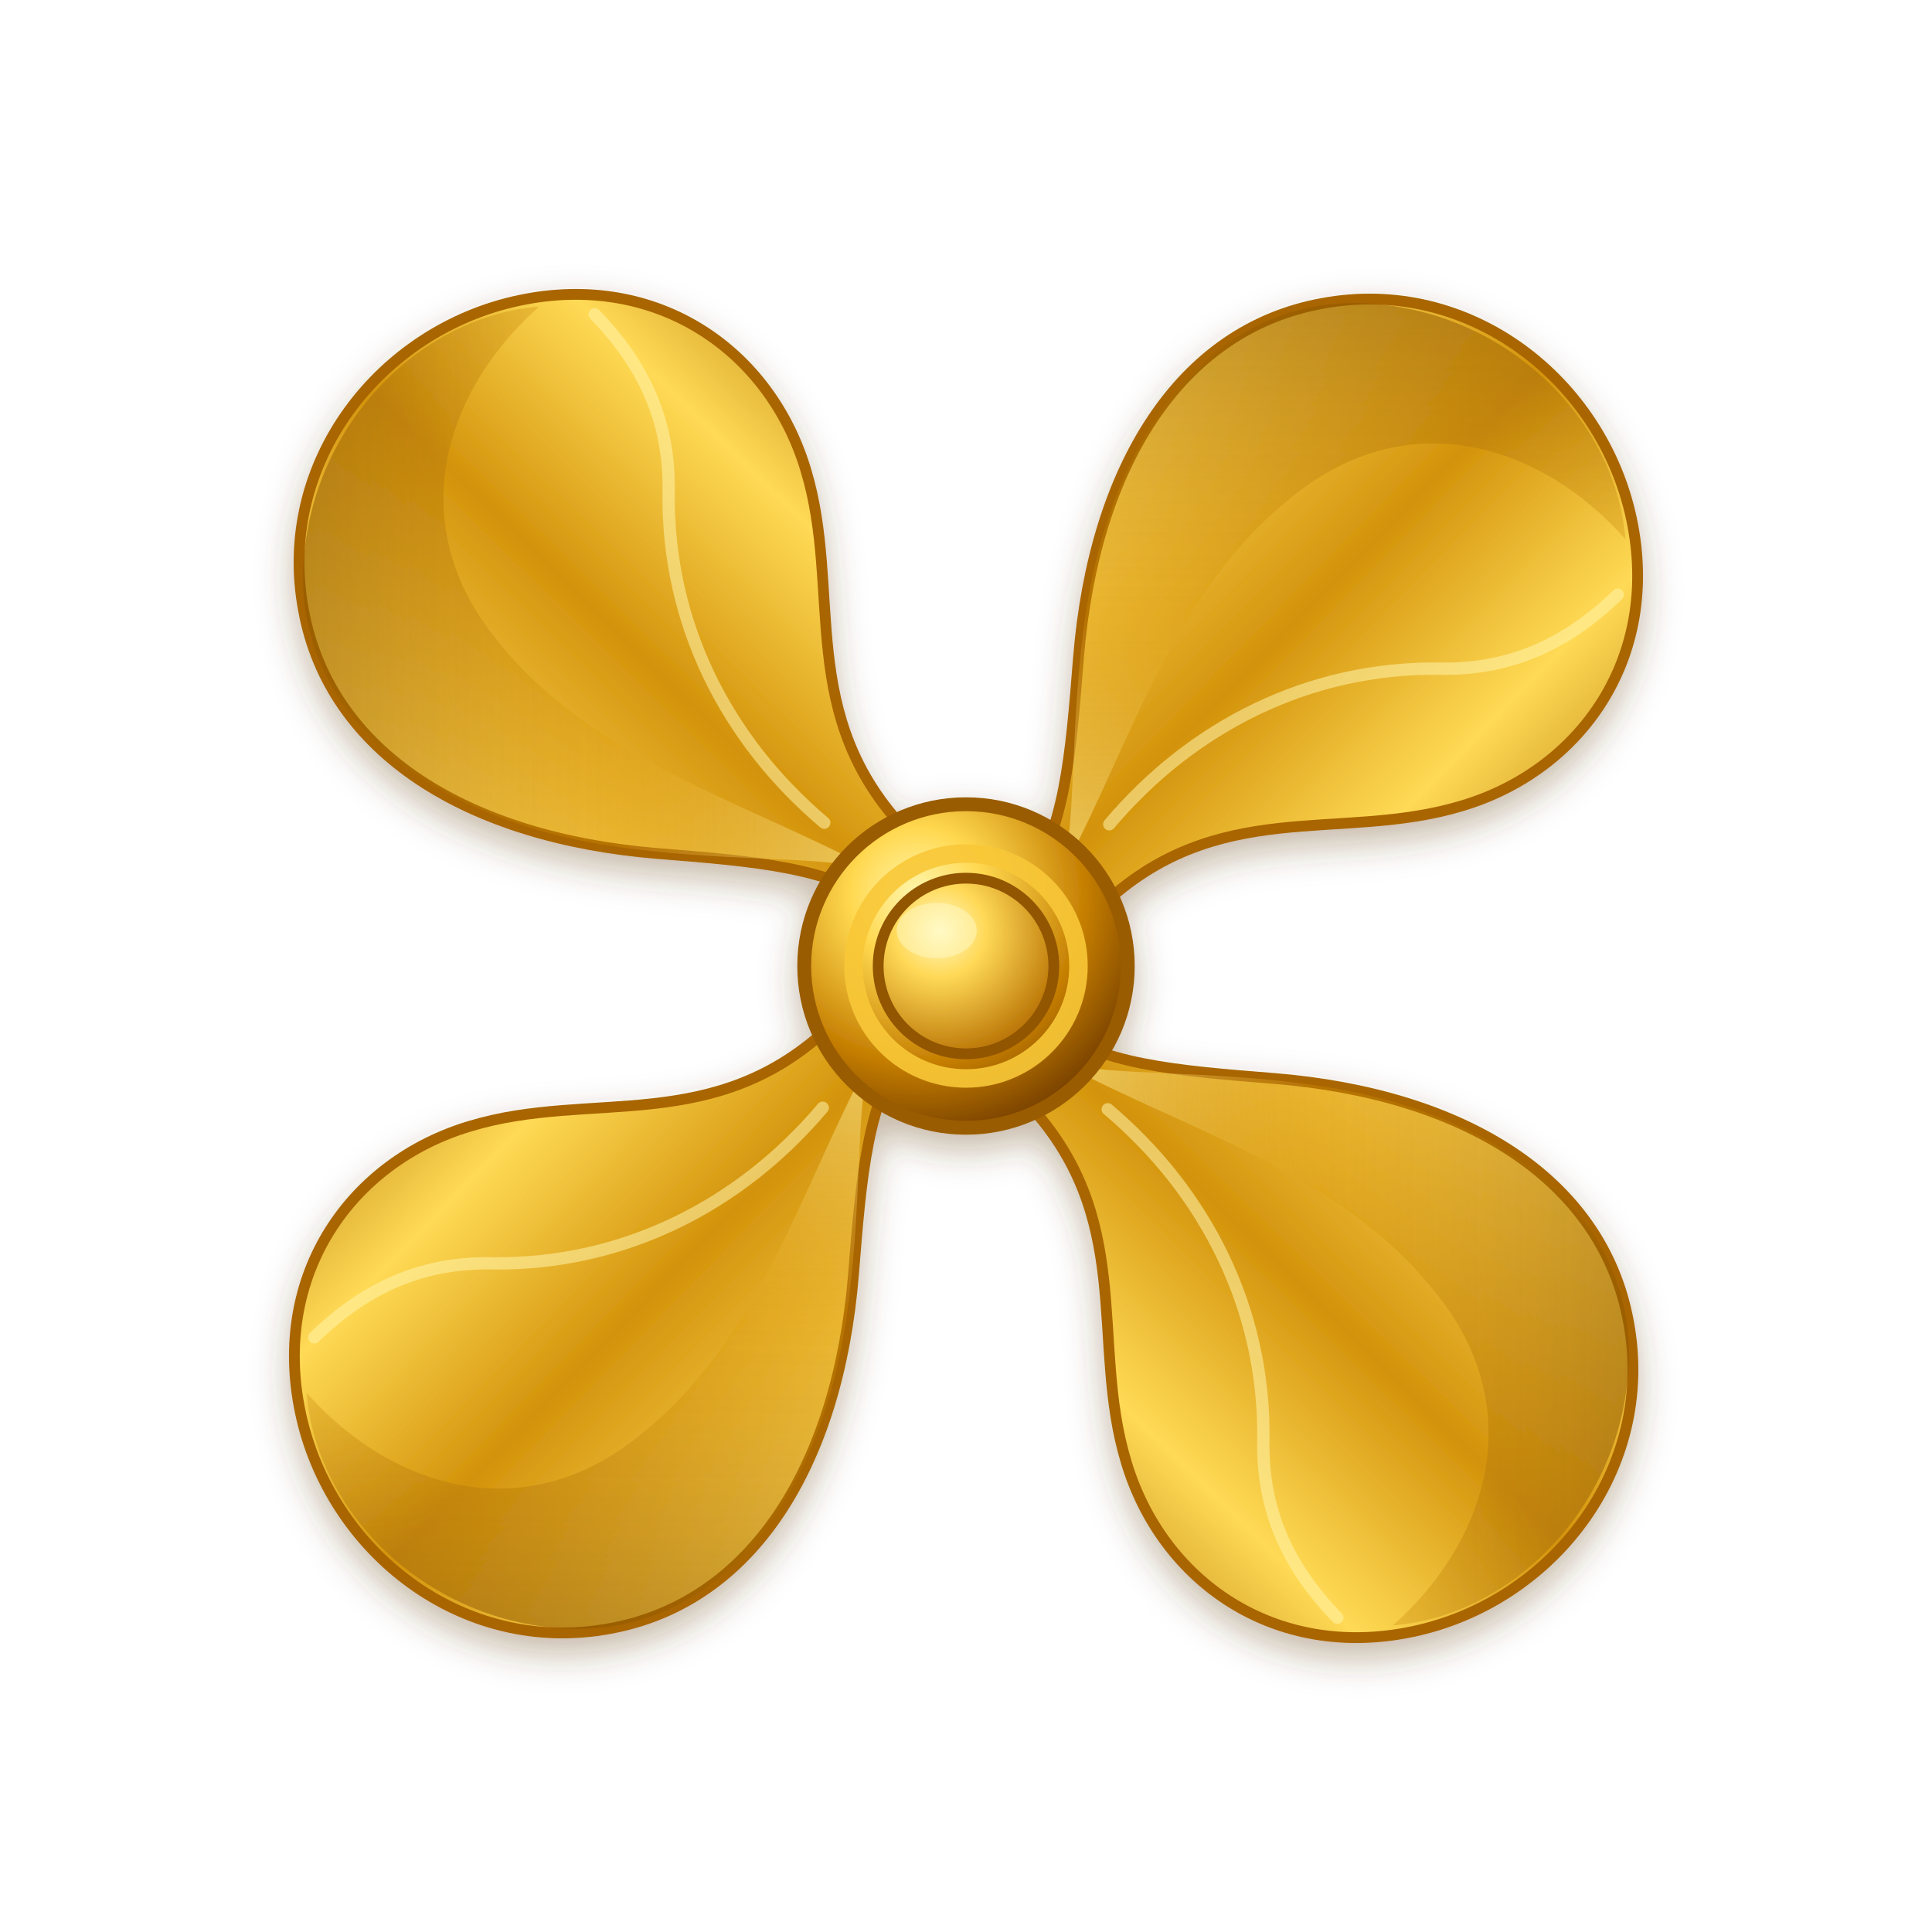
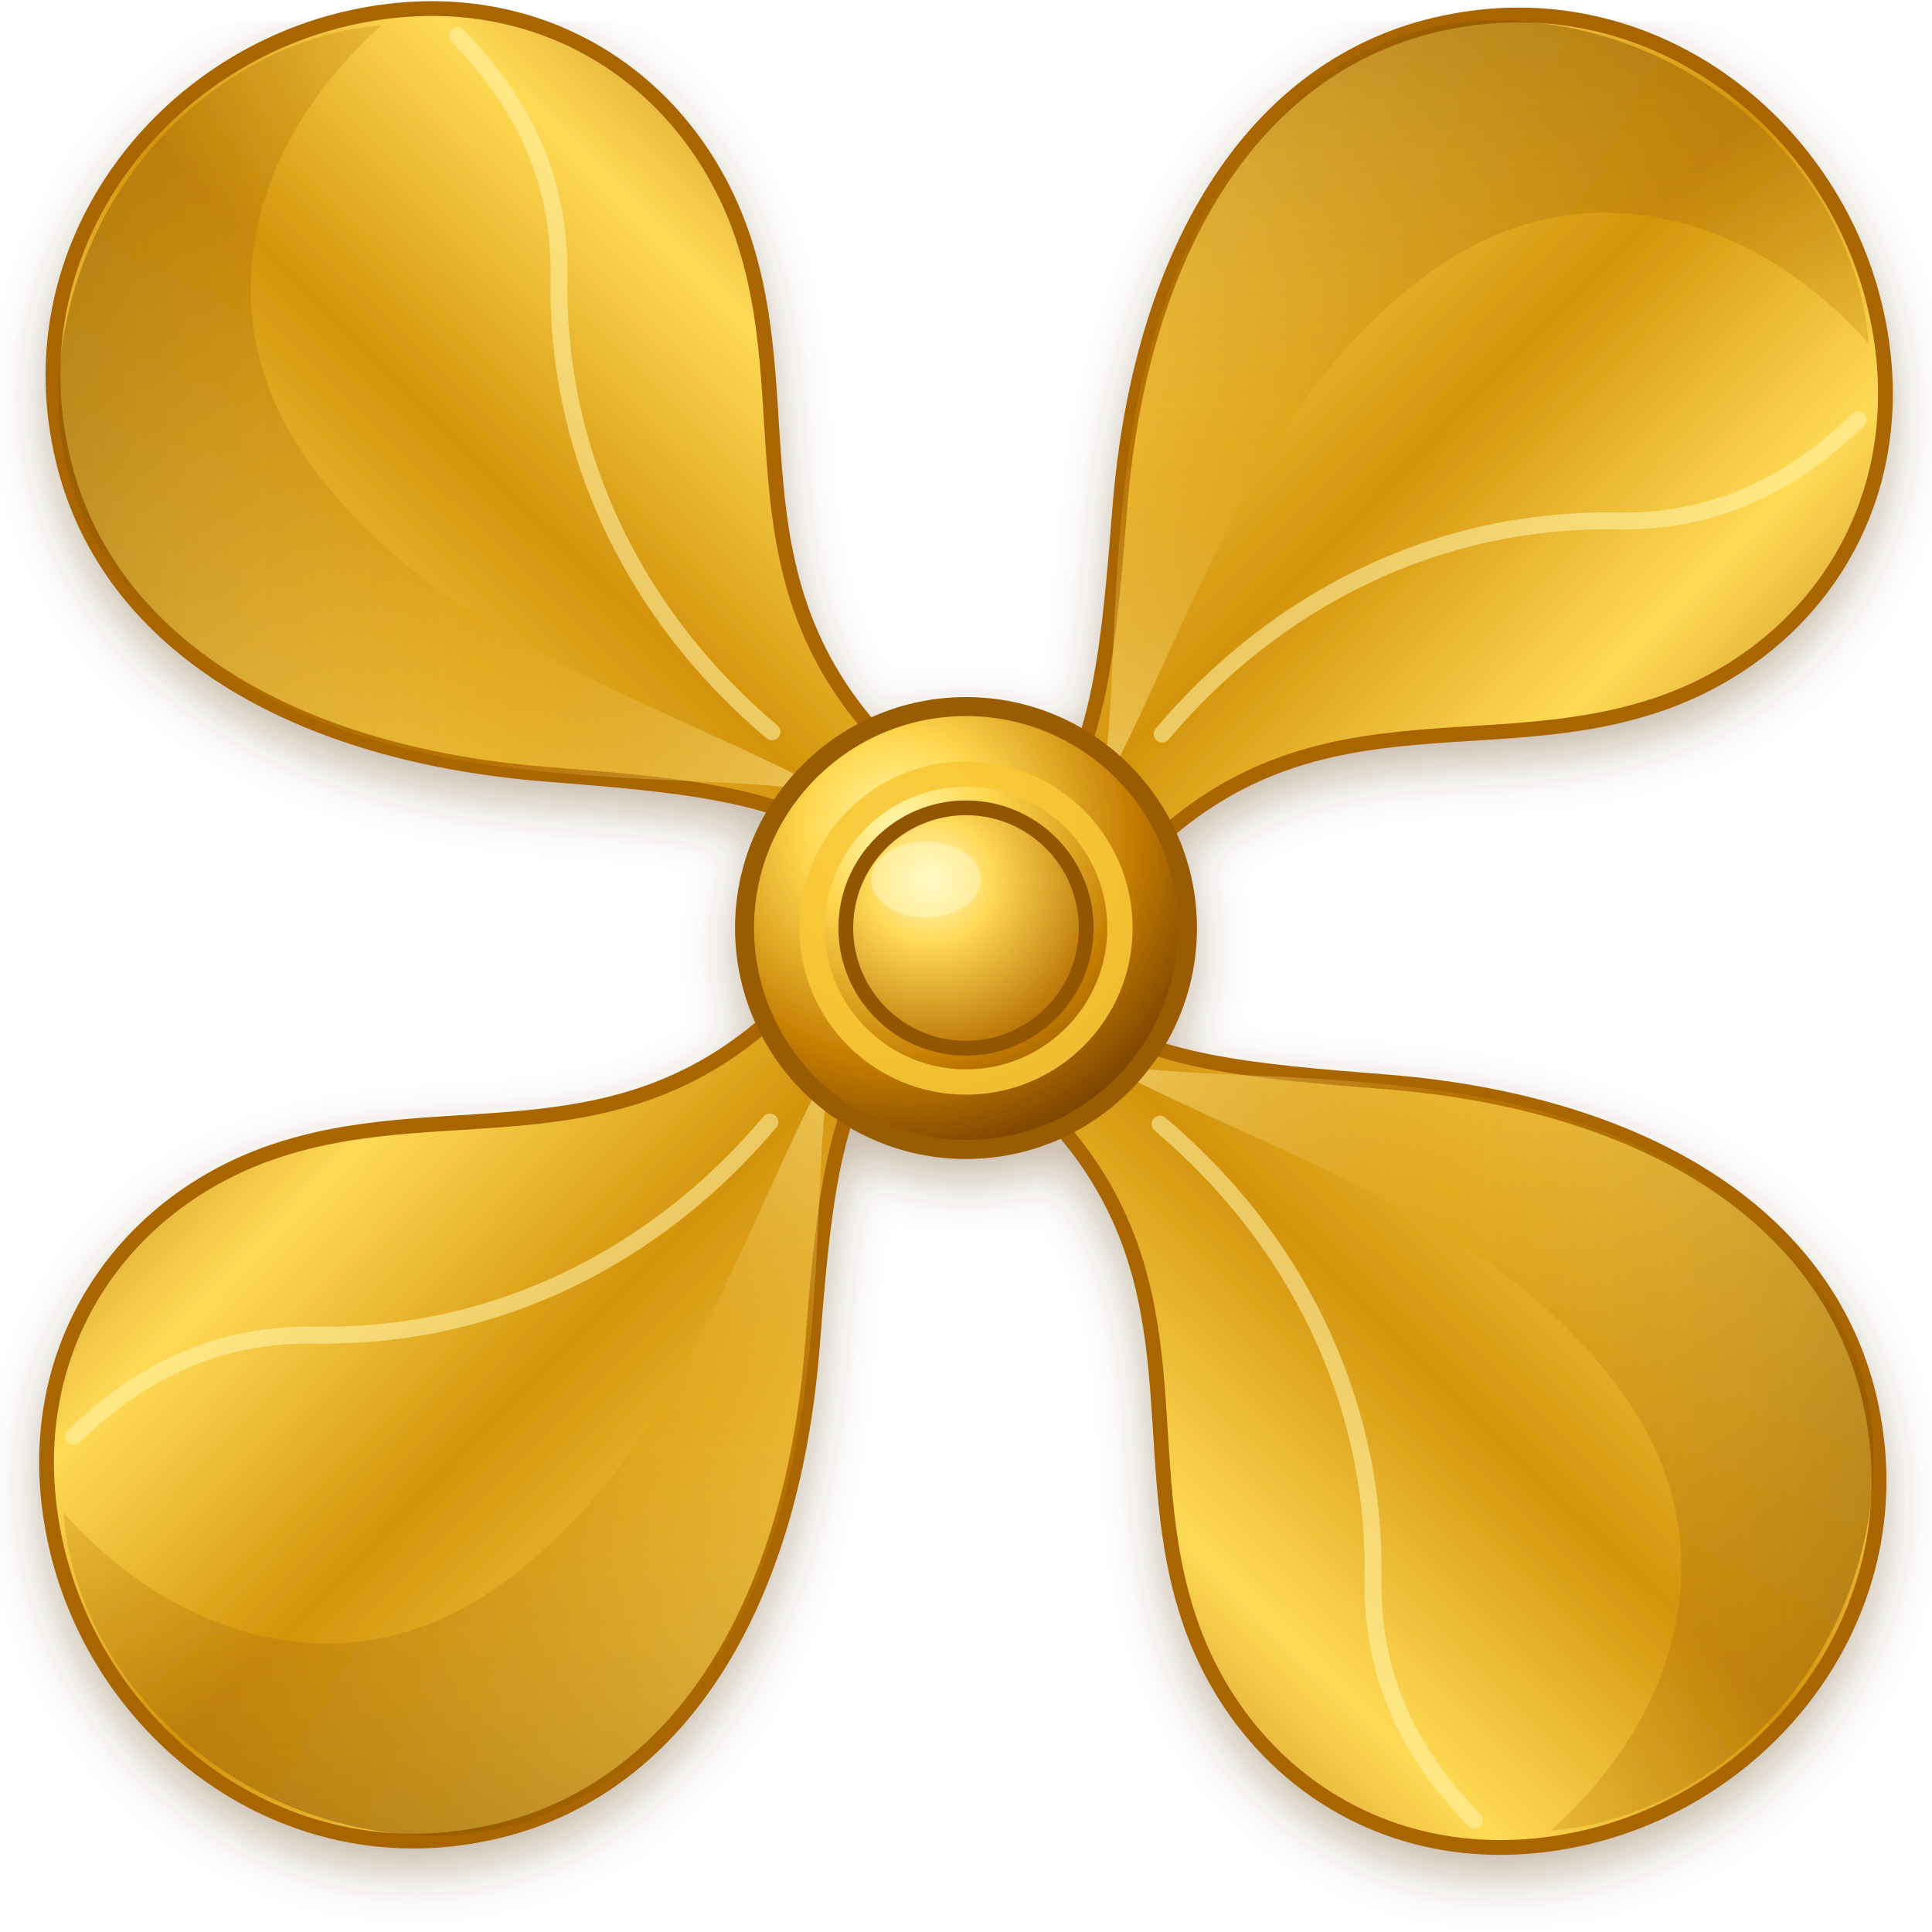
- <svg xmlns="http://www.w3.org/2000/svg" viewBox="0 0 1254 1254" role="img" aria-labelledby="title desc">
+ <svg xmlns="http://www.w3.org/2000/svg" viewBox="169 187 916 916" role="img" aria-labelledby="title desc">
  <defs>
    <linearGradient id="blade" x1="0" y1="0" x2="1" y2="1">
      <stop offset="0" stop-color="#fff3a3" />
      <stop offset=".18" stop-color="#ffd95a" />
      <stop offset=".48" stop-color="#d3930b" />
      <stop offset=".72" stop-color="#ffda55" />
      <stop offset="1" stop-color="#a96800" />
    </linearGradient>
    <linearGradient id="bladeShade" x1="0" y1="0" x2="0" y2="1">
      <stop offset="0" stop-color="#8f5700" stop-opacity=".75" />
      <stop offset=".55" stop-color="#df9e11" stop-opacity=".35" />
      <stop offset="1" stop-color="#fff1a0" stop-opacity=".8" />
    </linearGradient>
    <radialGradient id="hub" cx="35%" cy="28%" r="75%">
      <stop offset="0" stop-color="#fff6ae" />
      <stop offset=".28" stop-color="#ffd84f" />
      <stop offset=".7" stop-color="#c47d00" />
      <stop offset="1" stop-color="#7b4300" />
    </radialGradient>
    <radialGradient id="cap" cx="35%" cy="30%" r="75%">
      <stop offset="0" stop-color="#fff9c7" />
      <stop offset=".35" stop-color="#ffd957" />
      <stop offset="1" stop-color="#b66f00" />
    </radialGradient>
    <filter id="shadow" x="-30%" y="-30%" width="160%" height="160%">
      <feDropShadow dx="0" dy="10" stdDeviation="12" flood-color="#5b3400" flood-opacity=".35" />
    </filter>
    <path id="bladePath" d="M665 574 C691 541 695 490 700 427 C710 304 765 214 858 197 C954 179 1040 247 1059 337 C1078 427 1026 500 949 523 C870 547 790 516 714 589 C695 607 670 598 665 574 Z" />
    <clipPath id="bladeClip">
      <use href="#bladePath" />
    </clipPath>
  </defs>
  <g filter="url(#shadow)">
    <g>
      <use href="#bladePath" fill="url(#blade)" stroke="#a96500" stroke-width="7" stroke-linejoin="round" />
      <path d="M690 565 C735 482 763 375 850 314 C922 264 1003 291 1055 350 C1049 274 980 203 889 197 C793 191 724 274 705 396 C694 470 699 528 690 565 Z" fill="url(#bladeShade)" clip-path="url(#bladeClip)" opacity=".72" />
      <path d="M720 535 C774 471 850 433 934 434 C979 435 1016 419 1050 386" fill="none" stroke="#fff4ab" stroke-width="8" stroke-linecap="round" opacity=".55" />
    </g>
    <g transform="rotate(90 627 627)">
      <use href="#bladePath" fill="url(#blade)" stroke="#a96500" stroke-width="7" stroke-linejoin="round" />
      <path d="M690 565 C735 482 763 375 850 314 C922 264 1003 291 1055 350 C1049 274 980 203 889 197 C793 191 724 274 705 396 C694 470 699 528 690 565 Z" fill="url(#bladeShade)" opacity=".72" />
      <path d="M720 535 C774 471 850 433 934 434 C979 435 1016 419 1050 386" fill="none" stroke="#fff4ab" stroke-width="8" stroke-linecap="round" opacity=".55" />
    </g>
    <g transform="rotate(180 627 627)">
      <use href="#bladePath" fill="url(#blade)" stroke="#a96500" stroke-width="7" stroke-linejoin="round" />
      <path d="M690 565 C735 482 763 375 850 314 C922 264 1003 291 1055 350 C1049 274 980 203 889 197 C793 191 724 274 705 396 C694 470 699 528 690 565 Z" fill="url(#bladeShade)" opacity=".72" />
      <path d="M720 535 C774 471 850 433 934 434 C979 435 1016 419 1050 386" fill="none" stroke="#fff4ab" stroke-width="8" stroke-linecap="round" opacity=".55" />
    </g>
    <g transform="rotate(270 627 627)">
      <use href="#bladePath" fill="url(#blade)" stroke="#a96500" stroke-width="7" stroke-linejoin="round" />
      <path d="M690 565 C735 482 763 375 850 314 C922 264 1003 291 1055 350 C1049 274 980 203 889 197 C793 191 724 274 705 396 C694 470 699 528 690 565 Z" fill="url(#bladeShade)" opacity=".72" />
      <path d="M720 535 C774 471 850 433 934 434 C979 435 1016 419 1050 386" fill="none" stroke="#fff4ab" stroke-width="8" stroke-linecap="round" opacity=".55" />
    </g>
    <circle cx="627" cy="627" r="105" fill="url(#hub)" stroke="#9a5b00" stroke-width="9" />
    <circle cx="627" cy="627" r="73" fill="none" stroke="#f8c837" stroke-width="12" opacity=".9" />
    <circle cx="627" cy="627" r="57" fill="url(#cap)" stroke="#925400" stroke-width="7" />
    <ellipse cx="608" cy="604" rx="26" ry="18" fill="#fff9c3" opacity=".5" />
  </g>
</svg>
